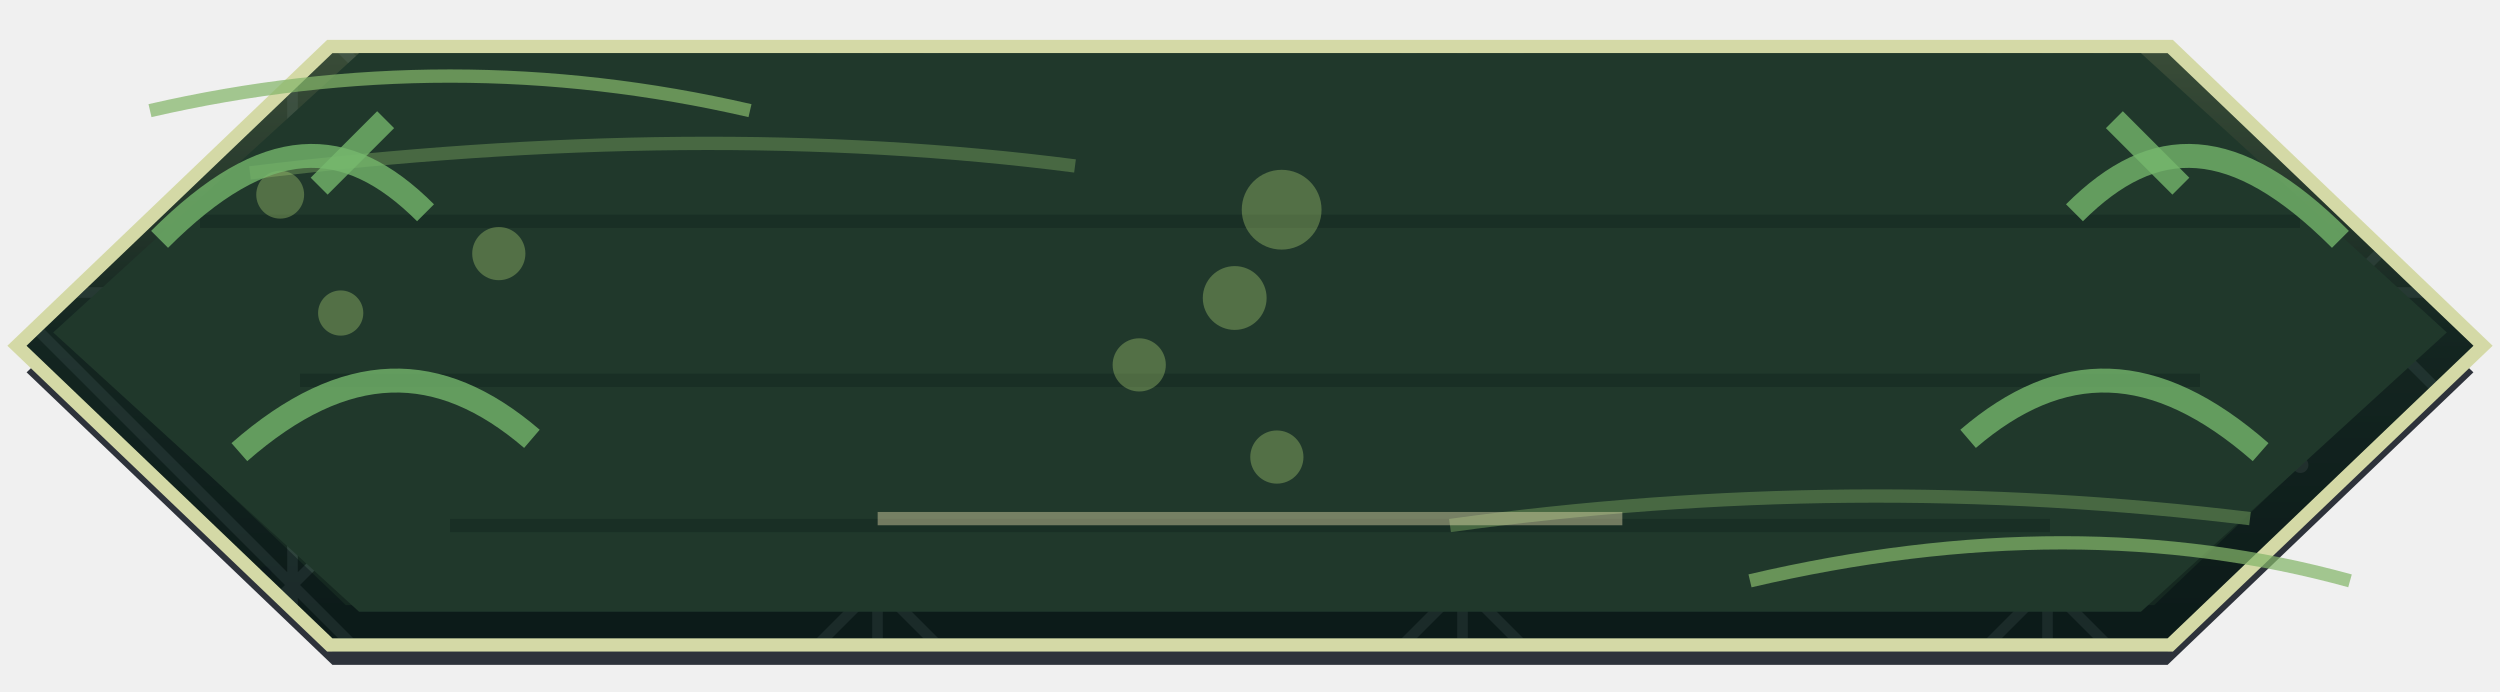
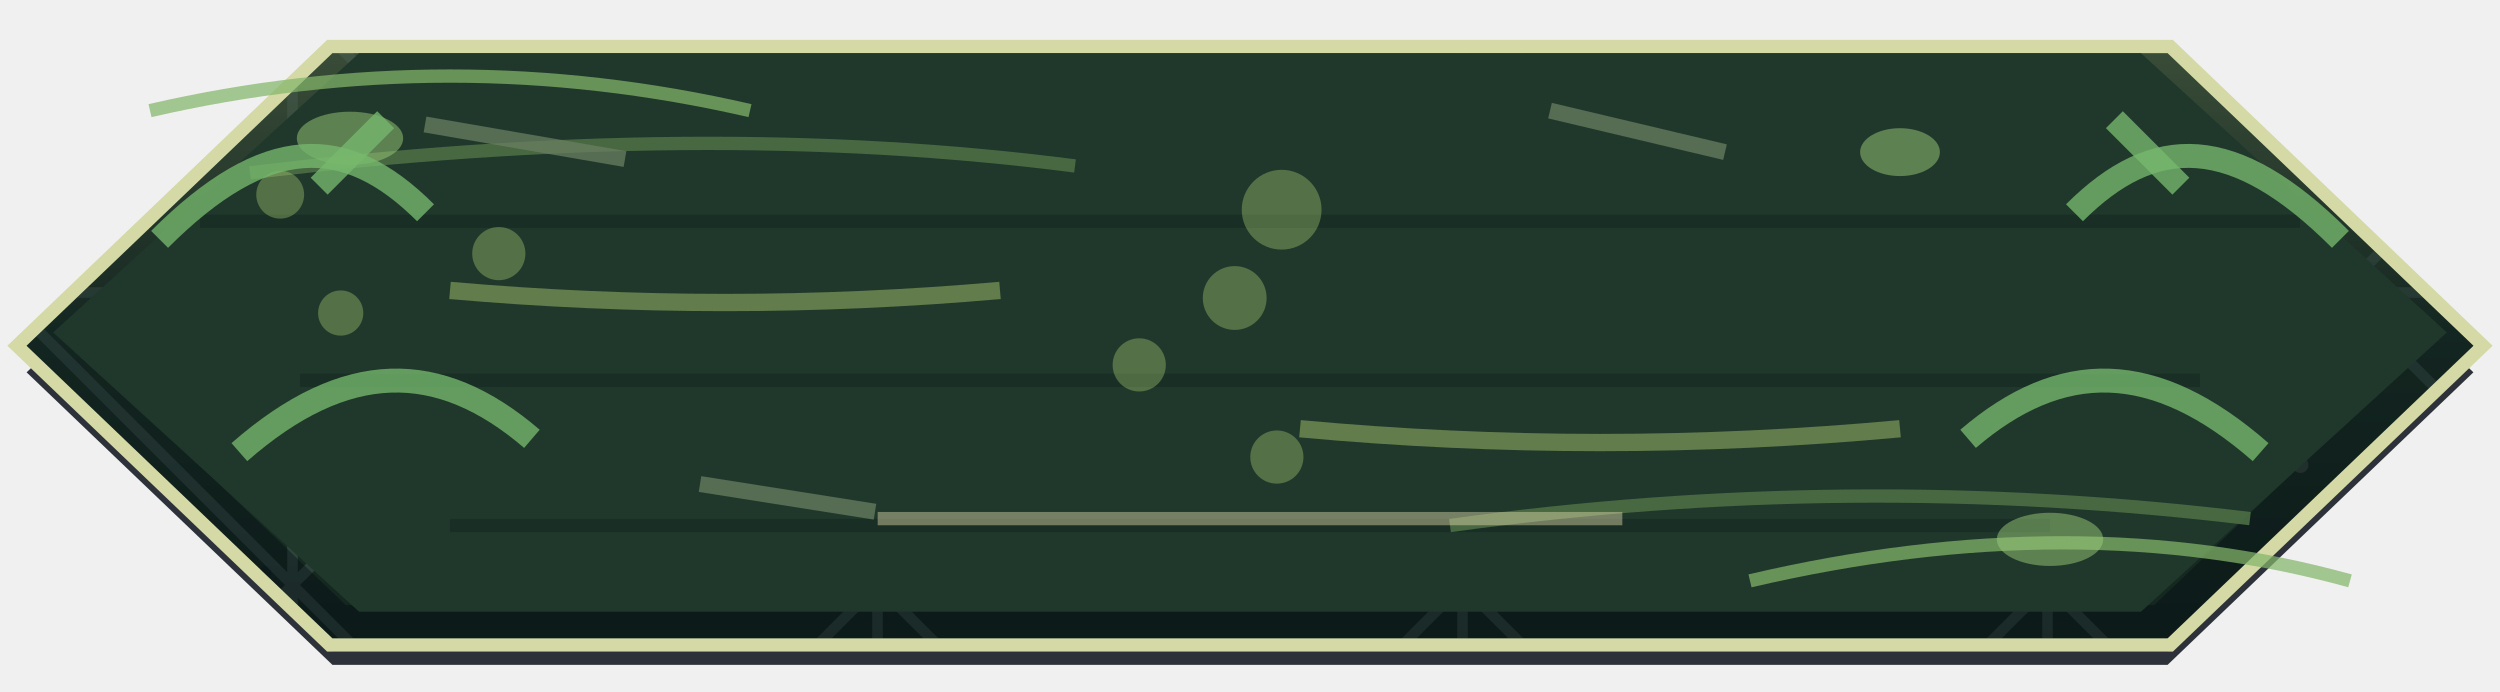
<svg xmlns="http://www.w3.org/2000/svg" width="376" height="104" viewBox="0 0 188 52" role="img" aria-label="M7 secondary-hex-button pressed" data-style="m11-enchanted-forest@0.1.0" data-geometry-shape="wide-hexagon" data-corner-radius="2" data-end-cap-depth="23">
  <defs>
    <linearGradient id="m11-secondary-hex-button-188x52-pressed-plate" x1="0" y1="0" x2="0" y2="1">
      <stop offset="0" stop-color="#5C7650" />
      <stop offset=".48" stop-color="#20382B" />
      <stop offset="1" stop-color="#13251E" />
    </linearGradient>
    <linearGradient id="m11-secondary-hex-button-188x52-pressed-primary" x1="0" y1="0" x2="0" y2="1">
      <stop offset="0" stop-color="#F1E8C8" />
      <stop offset=".45" stop-color="#66D9B2" />
      <stop offset="1" stop-color="#2A856F" />
    </linearGradient>
    <linearGradient id="m11-secondary-hex-button-188x52-pressed-energy" x1="0" y1="0" x2="1" y2="0">
      <stop offset="0" stop-color="#B8E0A5" stop-opacity="0" />
      <stop offset=".5" stop-color="#B8E0A5" stop-opacity=".86" />
      <stop offset="1" stop-color="#B8E0A5" stop-opacity="0" />
    </linearGradient>
    <pattern id="m11-secondary-hex-button-188x52-pressed-grain" width="28" height="28" patternUnits="userSpaceOnUse">
      <circle cx="5" cy="7" r=".6" fill="#FFFFFF" fill-opacity=".12" />
      <circle cx="20" cy="15" r=".45" fill="#061321" fill-opacity=".2" />
    </pattern>
    <pattern id="m11-secondary-hex-button-188x52-pressed-plate-pattern" width="44" height="44" patternUnits="userSpaceOnUse">
      <path d="M0 22H44M22 0V44M0 22L22 0 44 22 22 44Z" fill="none" stroke="#D8FBFF" stroke-opacity=".12" stroke-width=".8" />
    </pattern>
    <mask id="m11-secondary-hex-button-188x52-pressed-mask">
      <path d="M25 4H163L186 26L163 48H25L2 26Z" fill="white" />
    </mask>
  </defs>
  <g opacity="1">
    <g id="m11-secondary-hex-button-188x52-pressed-outer-shadow" data-layer="outer-shadow" transform="translate(0 2)">
      <path d="M25 4H163L186 26L163 48H25L2 26Z" fill="#020812" opacity=".82" />
    </g>
    <g id="m11-secondary-hex-button-188x52-pressed-connected-depth" data-layer="connected-depth" transform="translate(0 1)">
      <path d="M25 4H163L186 26L163 48H25L2 26Z" fill="#071522" opacity=".9" />
    </g>
    <g id="m11-secondary-hex-button-188x52-pressed-outer-frame" data-layer="outer-frame">
      <path d="M25 4H163L186 26L163 48H25L2 26Z" fill="#071421" stroke="#D4D9A6" stroke-width="2" stroke-linejoin="miter" />
    </g>
    <g id="m11-secondary-hex-button-188x52-pressed-inner-plate-fill" data-layer="inner-plate-fill">
      <path d="M25 4H163L186 26L163 48H25L2 26Z" fill="url(#m11-secondary-hex-button-188x52-pressed-plate)" />
    </g>
    <g id="m11-secondary-hex-button-188x52-pressed-surface-grain" data-layer="surface-grain" data-material-source="m8-ice-grain" mask="url(#m11-secondary-hex-button-188x52-pressed-mask)">
      <rect width="188" height="52" fill="url(#m11-secondary-hex-button-188x52-pressed-grain)" />
    </g>
    <g id="m11-secondary-hex-button-188x52-pressed-surface-pattern" data-layer="surface-pattern" data-material-source="m8-crystal-facet-pattern" mask="url(#m11-secondary-hex-button-188x52-pressed-mask)">
      <rect width="188" height="52" fill="url(#m11-secondary-hex-button-188x52-pressed-plate-pattern)" />
    </g>
    <g id="m11-secondary-hex-button-188x52-pressed-side-bevel-shade" data-layer="side-bevel-shade" mask="url(#m11-secondary-hex-button-188x52-pressed-mask)">
      <path d="M25 4H163L186 26L163 48H25L2 26Z" fill="none" stroke="#020812" stroke-opacity=".38" stroke-width="5" />
    </g>
    <g id="m11-secondary-hex-button-188x52-pressed-top-bevel-highlight" data-layer="top-bevel-highlight" mask="url(#m11-secondary-hex-button-188x52-pressed-mask)">
      <path d="M33 10H155" stroke="#FFFFFF" stroke-opacity=".55" stroke-width="3" stroke-linecap="square" />
    </g>
    <g id="m11-secondary-hex-button-188x52-pressed-cold-edge-accent" data-layer="cold-edge-accent" data-material-source="m8-cold-edge-accent" mask="url(#m11-secondary-hex-button-188x52-pressed-mask)">
      <rect x="23" y="8" width="142" height="8" fill="url(#m11-secondary-hex-button-188x52-pressed-energy)" />
    </g>
    <g id="m11-secondary-hex-button-188x52-pressed-ornament-decal" data-layer="ornament-decal" data-material-source="m7-ornament-marks" mask="url(#m11-secondary-hex-button-188x52-pressed-mask)">
      <path d="M31 39h16M141 39h16" stroke="#E6FCFF" stroke-opacity=".5" stroke-width="2" />
    </g>
    <g id="m11-secondary-hex-button-material-stack" data-layer="forest-material-stack" data-material-families="weathered-stone,dark-wood,moss-lichen">
      <path d="M27 4H161L184 25L161 46H27L4 25Z" fill="#20382B" />
      <path d="M15.04 16.64H172.96M22.56 28.6H165.44M33.84 39.52H154.16" stroke="#182E24" stroke-width="1" stroke-opacity=".82" />
      <path d="M18.8 13Q52.64 8.84 80.84 12.48M109.04 39.52Q139.12 35.36 169.2 39" fill="none" stroke="#4D6E45" stroke-width="1" stroke-opacity=".9" />
      <path d="M11.28 8.32Q33.84 3.12 56.4 8.32M131.6 43.68Q156.04 37.96 176.72 43.68" fill="none" stroke="#84B66A" stroke-width="1" stroke-opacity=".72" />
    </g>
+     <g id="m11-secondary-hex-button-material-detail" data-layer="forest-material-detail" data-material-channels="stone-chips,wood-grain,moss-mask">
+       <path d="M31.96 9.36l15.04 2.6M116.56 8.32l13.16 3.12M52.64 36.4l13.16 2.08" stroke="#6B8063" stroke-width="1.2" stroke-opacity=".72" />
+       <path d="M33.84 21.84q20.68 1.82 41.36 0M97.76 32.24q22.56 2.08 45.12 0" fill="none" stroke="#789356" stroke-width="1.3" stroke-opacity=".75" />
+       <g fill="#9BCB78" fill-opacity=".5">
+         <ellipse cx="26.32" cy="10.4" rx="4" ry="2" />
+         <ellipse cx="154.16" cy="40.56" rx="4" ry="2" />
+         <ellipse cx="142.88" cy="11.44" rx="3" ry="1.8" />
+       </g>
+     </g>
    <g id="m11-secondary-hex-button-moss-variation" data-layer="forest-variation" data-variation-seed="51731" data-variation-baseline="false" fill="#A6CC72" fill-opacity=".38">
      <circle cx="96.38" cy="15.77" r="3.0" />
      <circle cx="92.85" cy="22.41" r="2.4" />
      <circle cx="21.07" cy="14.64" r="1.8" />
      <circle cx="37.51" cy="19.07" r="2.0" />
      <circle cx="85.67" cy="27.44" r="2.0" />
      <circle cx="96.02" cy="34.37" r="2.0" />
      <circle cx="25.62" cy="23.54" r="1.7" />
    </g>
    <g id="m11-secondary-hex-button-leaf-vine-ornament" data-layer="forest-ornament" data-ornament="leaf-vine" data-ornament-count="4" fill="none" stroke="#76B86D" stroke-opacity=".78" stroke-width="1.8">
      <path d="M12 18c8-8 14-8 20-2M176 18c-8-8-14-8-20-2M18 34c8-7 15-7 22-1M170 34c-8-7-15-7-22-1" />
      <path d="M24 14l5-5M164 14l-5-5" />
    </g>
    <g id="m11-secondary-hex-button-parchment-typography" data-layer="forest-typography" data-typography-preset="m11-parchment-sage-action" data-semantic-text="required">
      <path d="M66 39h56" stroke="#EDE3B4" stroke-opacity=".42" />
    </g>
    <g id="m11-enchanted-forest-secondary-hex-button-content" data-layer="content" data-slot="editable-secondary-hex-button-content" data-safe-x="37" data-safe-y="10" data-safe-width="114" data-safe-height="34" />
  </g>
</svg>
